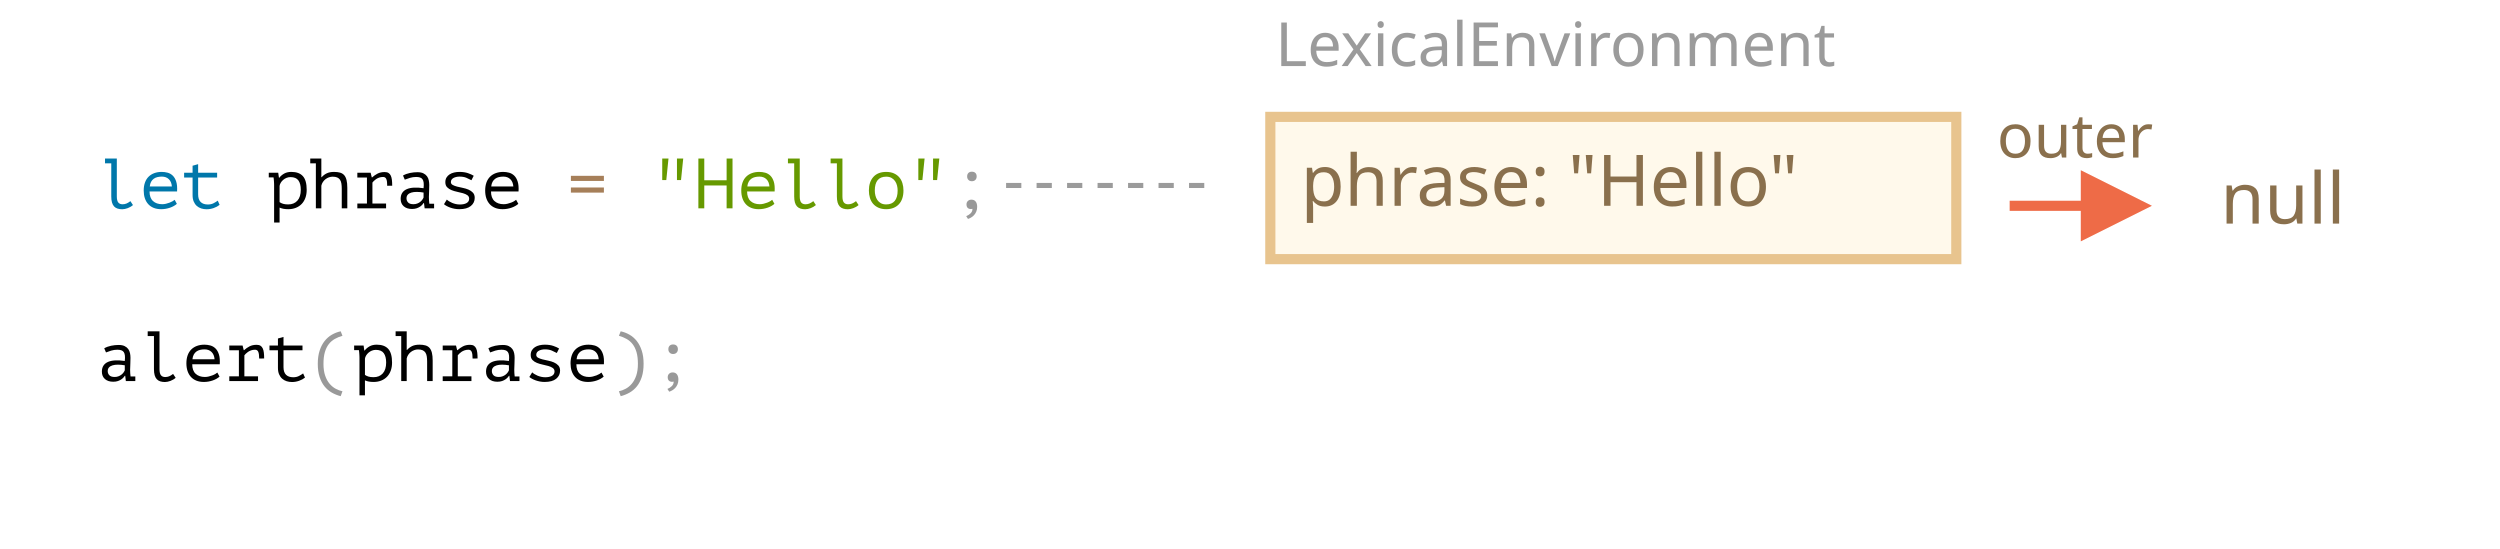
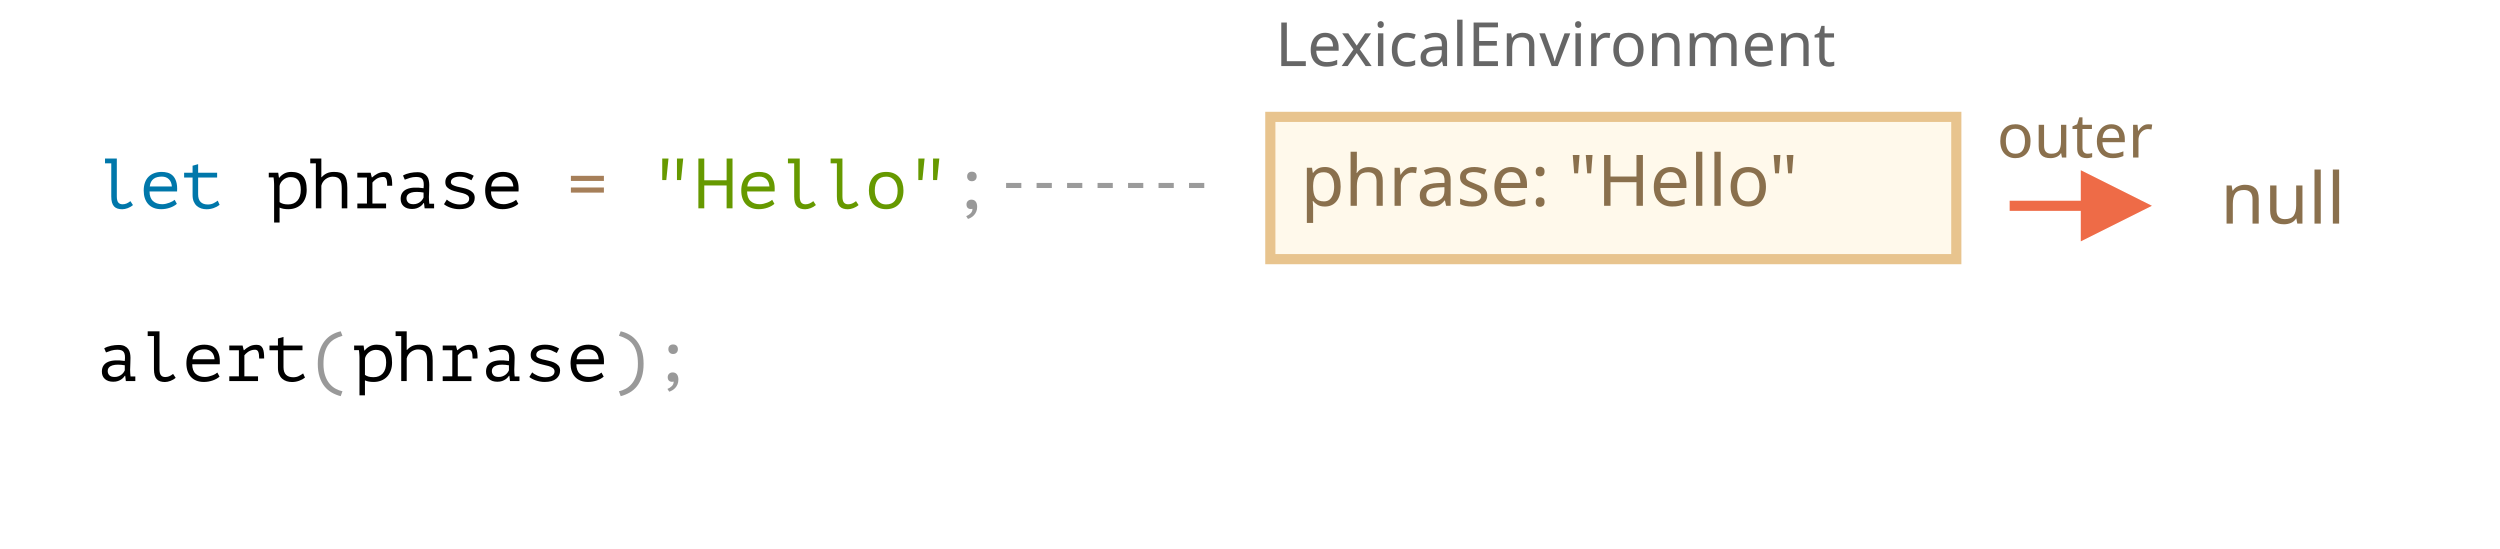
<svg xmlns="http://www.w3.org/2000/svg" width="492px" height="108px" viewBox="0 0 492 108" version="1.1">
  <g id="closure" stroke="none" stroke-width="1" fill="none" fill-rule="evenodd">
    <g id="lexical-environment-global.svg">
      <g id="Group-3" transform="translate(249, 22)">
        <rect id="Rectangle-1" stroke="#E8C48E" stroke-width="2" fill="#FFF9EB" x="1" y="1" width="135" height="28" />
        <text id="phrase:-&quot;Hello&quot;" font-family="PTMono-Regular, PT Mono" font-size="14" font-weight="normal" fill="#8A704D">
          <tspan x="7" y="18.51">phrase: "Hello"</tspan>
        </text>
      </g>
      <g id="Group" transform="translate(393, 20)">
        <path id="Line" d="M16.5,21.5 L2.5,21.5 L2.5,19.5 L16.5,19.5 L16.5,13.5 L30.5,20.5 L16.5,27.5 L16.5,21.5 Z" fill="#EE6B47" fill-rule="nonzero" />
        <text id="outer" font-family="PTMono-Regular, PT Mono" font-size="12" font-weight="normal" fill="#8A704D">
          <tspan x="0" y="11">outer</tspan>
        </text>
      </g>
      <text id="null" font-family="PTMono-Regular, PT Mono" font-size="14" font-weight="normal" fill="#8A704D">
        <tspan x="437" y="44">null</tspan>
      </text>
      <g id="let-phrase-=-&quot;Hello&quot;" transform="translate(20.05, 31.2)" fill-rule="nonzero">
        <path d="M0.616,-1.42108547e-14 L2.94,-1.42108547e-14 L2.94,7.448 C2.94,8.017 3.036,8.419 3.227,8.652 C3.418,8.885 3.701,9.002 4.074,9.002 C4.335,9.002 4.585,8.955 4.823,8.862 C5.061,8.769 5.325,8.61 5.614,8.386 L6.118,9.156 C5.969,9.287 5.805,9.403 5.628,9.506 C5.451,9.609 5.269,9.695 5.082,9.765 C4.895,9.835 4.709,9.889 4.522,9.926 C4.335,9.963 4.163,9.982 4.004,9.982 C3.659,9.982 3.351,9.938 3.08,9.849 C2.809,9.76 2.583,9.618 2.401,9.422 C2.219,9.226 2.081,8.967 1.988,8.645 C1.895,8.323 1.848,7.924 1.848,7.448 L1.848,0.938 L0.616,0.938 L0.616,-1.42108547e-14 Z M14.756,8.918 C14.588,9.067 14.39,9.207 14.161,9.338 C13.932,9.469 13.683,9.581 13.412,9.674 C13.141,9.767 12.859,9.84 12.565,9.891 C12.271,9.942 11.975,9.968 11.676,9.968 C11.116,9.968 10.621,9.882 10.192,9.709 C9.763,9.536 9.403,9.289 9.114,8.967 C8.825,8.645 8.605,8.26 8.456,7.812 C8.307,7.364 8.232,6.86 8.232,6.3 C8.232,5.712 8.314,5.189 8.477,4.732 C8.64,4.275 8.876,3.892 9.184,3.584 C9.492,3.276 9.865,3.04 10.304,2.877 C10.743,2.714 11.233,2.632 11.774,2.632 C12.166,2.632 12.553,2.683 12.936,2.786 C13.319,2.889 13.657,3.082 13.951,3.367 C14.245,3.652 14.471,4.044 14.63,4.543 C14.789,5.042 14.845,5.689 14.798,6.482 L9.38,6.482 C9.38,7.322 9.606,7.95 10.059,8.365 C10.512,8.78 11.116,8.988 11.872,8.988 C12.124,8.988 12.374,8.958 12.621,8.897 C12.868,8.836 13.104,8.764 13.328,8.68 C13.552,8.596 13.75,8.503 13.923,8.4 C14.096,8.297 14.229,8.204 14.322,8.12 L14.756,8.918 Z M11.802,3.556 C11.494,3.556 11.202,3.589 10.927,3.654 C10.652,3.719 10.409,3.829 10.199,3.983 C9.989,4.137 9.816,4.338 9.681,4.585 C9.546,4.832 9.459,5.138 9.422,5.502 L13.776,5.502 C13.729,4.886 13.531,4.408 13.181,4.067 C12.831,3.726 12.371,3.556 11.802,3.556 Z M16.184,2.8 L17.85,2.8 L17.85,1.414 L18.942,1.106 L18.942,2.8 L22.68,2.8 L22.68,3.738 L18.942,3.738 L18.942,7.042 C18.942,7.723 19.108,8.227 19.439,8.554 C19.77,8.881 20.244,9.044 20.86,9.044 C21.28,9.044 21.646,8.965 21.959,8.806 C22.272,8.647 22.554,8.475 22.806,8.288 L23.17,9.114 C22.843,9.375 22.454,9.585 22.001,9.744 C21.548,9.903 21.084,9.982 20.608,9.982 C20.235,9.982 19.882,9.928 19.551,9.821 C19.22,9.714 18.928,9.548 18.676,9.324 C18.424,9.1 18.223,8.813 18.074,8.463 C17.925,8.113 17.85,7.695 17.85,7.21 L17.85,3.738 L16.184,3.738 L16.184,2.8 Z" id="let" fill="#0077AA" />
        <path d="M33.894,5.25 C33.894,5.166 33.892,5.056 33.887,4.921 C33.882,4.786 33.875,4.646 33.866,4.501 C33.857,4.356 33.845,4.214 33.831,4.074 C33.817,3.934 33.801,3.813 33.782,3.71 L32.844,3.71 L32.844,2.8 L34.706,2.8 L34.846,3.78 L34.916,3.78 C35.168,3.453 35.488,3.18 35.875,2.961 C36.262,2.742 36.736,2.632 37.296,2.632 C38.295,2.632 39.046,2.907 39.55,3.458 C40.054,4.009 40.306,4.909 40.306,6.16 C40.306,6.748 40.22,7.278 40.047,7.749 C39.874,8.22 39.629,8.619 39.312,8.946 C38.995,9.273 38.612,9.525 38.164,9.702 C37.716,9.879 37.221,9.968 36.68,9.968 C36.484,9.968 36.309,9.961 36.155,9.947 C36.001,9.933 35.861,9.914 35.735,9.891 C35.609,9.868 35.485,9.837 35.364,9.8 C35.243,9.763 35.112,9.716 34.972,9.66 L34.972,12.6 L33.894,12.6 L33.894,5.25 Z M37.114,3.654 C36.834,3.654 36.57,3.705 36.323,3.808 C36.076,3.911 35.856,4.046 35.665,4.214 C35.474,4.382 35.317,4.569 35.196,4.774 C35.075,4.979 35,5.185 34.972,5.39 L34.972,8.582 C35.177,8.722 35.408,8.832 35.665,8.911 C35.922,8.99 36.26,9.03 36.68,9.03 C37.427,9.03 38.024,8.785 38.472,8.295 C38.92,7.805 39.144,7.089 39.144,6.146 C39.144,5.353 38.988,4.739 38.675,4.305 C38.362,3.871 37.842,3.654 37.114,3.654 Z M41.006,-4.26325641e-14 L43.19,-4.26325641e-14 L43.19,3.668 L43.26,3.668 C43.549,3.341 43.885,3.087 44.268,2.905 C44.651,2.723 45.127,2.632 45.696,2.632 C46.144,2.632 46.534,2.679 46.865,2.772 C47.196,2.865 47.467,3.029 47.677,3.262 C47.887,3.495 48.043,3.815 48.146,4.221 C48.249,4.627 48.3,5.143 48.3,5.768 L48.3,9.8 L47.208,9.8 L47.208,5.978 C47.208,5.577 47.185,5.227 47.138,4.928 C47.091,4.629 47,4.38 46.865,4.179 C46.73,3.978 46.545,3.827 46.312,3.724 C46.079,3.621 45.78,3.57 45.416,3.57 C45.164,3.57 44.917,3.614 44.674,3.703 C44.431,3.792 44.21,3.913 44.009,4.067 C43.808,4.221 43.636,4.408 43.491,4.627 C43.346,4.846 43.246,5.087 43.19,5.348 L43.19,9.8 L42.112,9.8 L42.112,0.938 L41.006,0.938 L41.006,-4.26325641e-14 Z M50.274,9.8 L50.274,8.862 L52.164,8.862 L52.164,3.738 L50.274,3.738 L50.274,2.8 L52.892,2.8 L53.116,3.71 L53.186,3.71 C53.503,3.421 53.858,3.173 54.25,2.968 C54.642,2.763 55.109,2.66 55.65,2.66 C55.967,2.66 56.222,2.721 56.413,2.842 C56.604,2.963 56.754,3.141 56.861,3.374 C56.968,3.607 57.041,3.89 57.078,4.221 C57.115,4.552 57.134,4.928 57.134,5.348 L56.154,5.362 C56.154,4.765 56.096,4.326 55.979,4.046 C55.862,3.766 55.65,3.626 55.342,3.626 C55.053,3.626 54.791,3.668 54.558,3.752 C54.325,3.836 54.122,3.939 53.949,4.06 C53.776,4.181 53.629,4.303 53.508,4.424 C53.387,4.545 53.298,4.648 53.242,4.732 L53.242,8.862 L55.93,8.862 L55.93,9.8 L50.274,9.8 Z M59.262,3.346 C59.663,3.113 60.116,2.945 60.62,2.842 C61.124,2.739 61.619,2.688 62.104,2.688 C62.58,2.688 62.97,2.763 63.273,2.912 C63.576,3.061 63.814,3.255 63.987,3.493 C64.16,3.731 64.276,4.002 64.337,4.305 C64.398,4.608 64.428,4.914 64.428,5.222 C64.428,5.577 64.419,5.955 64.4,6.356 C64.381,6.757 64.367,7.159 64.358,7.56 C64.358,8.027 64.386,8.47 64.442,8.89 L65.38,8.89 L65.38,9.8 L63.518,9.8 L63.392,8.75 L63.322,8.75 C63.266,8.834 63.182,8.941 63.07,9.072 C62.958,9.203 62.811,9.331 62.629,9.457 C62.447,9.583 62.225,9.693 61.964,9.786 C61.703,9.879 61.395,9.926 61.04,9.926 C60.349,9.926 59.803,9.749 59.402,9.394 C59.001,9.039 58.8,8.554 58.8,7.938 C58.8,7.462 58.905,7.065 59.115,6.748 C59.325,6.431 59.626,6.188 60.018,6.02 C60.41,5.852 60.884,5.754 61.439,5.726 C61.994,5.698 62.617,5.735 63.308,5.838 C63.355,5.409 63.362,5.052 63.329,4.767 C63.296,4.482 63.222,4.256 63.105,4.088 C62.988,3.92 62.825,3.801 62.615,3.731 C62.405,3.661 62.146,3.626 61.838,3.626 C61.418,3.626 61.017,3.684 60.634,3.801 C60.251,3.918 59.911,4.037 59.612,4.158 L59.262,3.346 Z M61.32,8.988 C61.581,8.988 61.824,8.946 62.048,8.862 C62.272,8.778 62.468,8.671 62.636,8.54 C62.804,8.409 62.944,8.267 63.056,8.113 C63.168,7.959 63.252,7.812 63.308,7.672 L63.308,6.692 C62.823,6.608 62.375,6.566 61.964,6.566 C61.553,6.566 61.199,6.61 60.9,6.699 C60.601,6.788 60.368,6.925 60.2,7.112 C60.032,7.299 59.948,7.541 59.948,7.84 C59.948,8.148 60.053,8.416 60.263,8.645 C60.473,8.874 60.825,8.988 61.32,8.988 Z M72.282,7.91 C72.282,7.611 72.165,7.38 71.932,7.217 C71.699,7.054 71.409,6.923 71.064,6.825 C70.719,6.727 70.343,6.636 69.937,6.552 C69.531,6.468 69.155,6.356 68.81,6.216 C68.465,6.076 68.175,5.887 67.942,5.649 C67.709,5.411 67.592,5.077 67.592,4.648 C67.592,4.293 67.669,3.99 67.823,3.738 C67.977,3.486 68.18,3.278 68.432,3.115 C68.684,2.952 68.978,2.83 69.314,2.751 C69.65,2.672 70,2.632 70.364,2.632 C71.017,2.632 71.58,2.714 72.051,2.877 C72.522,3.04 72.898,3.211 73.178,3.388 L72.73,4.27 C72.422,4.102 72.088,3.941 71.729,3.787 C71.37,3.633 70.919,3.556 70.378,3.556 C70.173,3.556 69.97,3.577 69.769,3.619 C69.568,3.661 69.386,3.724 69.223,3.808 C69.06,3.892 68.929,4.002 68.831,4.137 C68.733,4.272 68.684,4.438 68.684,4.634 C68.684,4.877 68.801,5.063 69.034,5.194 C69.267,5.325 69.557,5.434 69.902,5.523 C70.247,5.612 70.623,5.696 71.029,5.775 C71.435,5.854 71.811,5.969 72.156,6.118 C72.501,6.267 72.791,6.468 73.024,6.72 C73.257,6.972 73.374,7.313 73.374,7.742 C73.374,8.386 73.12,8.918 72.611,9.338 C72.102,9.758 71.339,9.968 70.322,9.968 C70.014,9.968 69.711,9.94 69.412,9.884 C69.113,9.828 68.833,9.753 68.572,9.66 C68.311,9.567 68.073,9.462 67.858,9.345 C67.643,9.228 67.466,9.109 67.326,8.988 L67.886,8.078 C67.998,8.19 68.147,8.304 68.334,8.421 C68.521,8.538 68.726,8.643 68.95,8.736 C69.174,8.829 69.414,8.904 69.671,8.96 C69.928,9.016 70.187,9.044 70.448,9.044 C70.7,9.044 70.936,9.023 71.155,8.981 C71.374,8.939 71.568,8.874 71.736,8.785 C71.904,8.696 72.037,8.58 72.135,8.435 C72.233,8.29 72.282,8.115 72.282,7.91 Z M81.956,8.918 C81.788,9.067 81.59,9.207 81.361,9.338 C81.132,9.469 80.883,9.581 80.612,9.674 C80.341,9.767 80.059,9.84 79.765,9.891 C79.471,9.942 79.175,9.968 78.876,9.968 C78.316,9.968 77.821,9.882 77.392,9.709 C76.963,9.536 76.603,9.289 76.314,8.967 C76.025,8.645 75.805,8.26 75.656,7.812 C75.507,7.364 75.432,6.86 75.432,6.3 C75.432,5.712 75.514,5.189 75.677,4.732 C75.84,4.275 76.076,3.892 76.384,3.584 C76.692,3.276 77.065,3.04 77.504,2.877 C77.943,2.714 78.433,2.632 78.974,2.632 C79.366,2.632 79.753,2.683 80.136,2.786 C80.519,2.889 80.857,3.082 81.151,3.367 C81.445,3.652 81.671,4.044 81.83,4.543 C81.989,5.042 82.045,5.689 81.998,6.482 L76.58,6.482 C76.58,7.322 76.806,7.95 77.259,8.365 C77.712,8.78 78.316,8.988 79.072,8.988 C79.324,8.988 79.574,8.958 79.821,8.897 C80.068,8.836 80.304,8.764 80.528,8.68 C80.752,8.596 80.95,8.503 81.123,8.4 C81.296,8.297 81.429,8.204 81.522,8.12 L81.956,8.918 Z M79.002,3.556 C78.694,3.556 78.402,3.589 78.127,3.654 C77.852,3.719 77.609,3.829 77.399,3.983 C77.189,4.137 77.016,4.338 76.881,4.585 C76.746,4.832 76.659,5.138 76.622,5.502 L80.976,5.502 C80.929,4.886 80.731,4.408 80.381,4.067 C80.031,3.726 79.571,3.556 79.002,3.556 Z" id="phrase" fill="#000000" />
        <path d="M92.302,3.402 L98.798,3.402 L98.798,4.41 L92.302,4.41 L92.302,3.402 Z M92.302,5.698 L98.798,5.698 L98.798,6.706 L92.302,6.706 L92.302,5.698 Z" id="=" fill="#A67F59" />
        <path d="M113.176,-1.42108547e-14 L114.408,-1.42108547e-14 L113.974,4.242 L113.176,4.242 L113.176,-1.42108547e-14 Z M110.278,-1.42108547e-14 L111.51,-1.42108547e-14 L111.076,4.242 L110.278,4.242 L110.278,-1.42108547e-14 Z M122.948,5.306 L118.552,5.306 L118.552,9.8 L117.39,9.8 L117.39,-1.42108547e-14 L118.552,-1.42108547e-14 L118.552,4.27 L122.948,4.27 L122.948,-1.42108547e-14 L124.11,-1.42108547e-14 L124.11,9.8 L122.948,9.8 L122.948,5.306 Z M132.356,8.918 C132.188,9.067 131.99,9.207 131.761,9.338 C131.532,9.469 131.283,9.581 131.012,9.674 C130.741,9.767 130.459,9.84 130.165,9.891 C129.871,9.942 129.575,9.968 129.276,9.968 C128.716,9.968 128.221,9.882 127.792,9.709 C127.363,9.536 127.003,9.289 126.714,8.967 C126.425,8.645 126.205,8.26 126.056,7.812 C125.907,7.364 125.832,6.86 125.832,6.3 C125.832,5.712 125.914,5.189 126.077,4.732 C126.24,4.275 126.476,3.892 126.784,3.584 C127.092,3.276 127.465,3.04 127.904,2.877 C128.343,2.714 128.833,2.632 129.374,2.632 C129.766,2.632 130.153,2.683 130.536,2.786 C130.919,2.889 131.257,3.082 131.551,3.367 C131.845,3.652 132.071,4.044 132.23,4.543 C132.389,5.042 132.445,5.689 132.398,6.482 L126.98,6.482 C126.98,7.322 127.206,7.95 127.659,8.365 C128.112,8.78 128.716,8.988 129.472,8.988 C129.724,8.988 129.974,8.958 130.221,8.897 C130.468,8.836 130.704,8.764 130.928,8.68 C131.152,8.596 131.35,8.503 131.523,8.4 C131.696,8.297 131.829,8.204 131.922,8.12 L132.356,8.918 Z M129.402,3.556 C129.094,3.556 128.802,3.589 128.527,3.654 C128.252,3.719 128.009,3.829 127.799,3.983 C127.589,4.137 127.416,4.338 127.281,4.585 C127.146,4.832 127.059,5.138 127.022,5.502 L131.376,5.502 C131.329,4.886 131.131,4.408 130.781,4.067 C130.431,3.726 129.971,3.556 129.402,3.556 Z M135.016,-1.42108547e-14 L137.34,-1.42108547e-14 L137.34,7.448 C137.34,8.017 137.436,8.419 137.627,8.652 C137.818,8.885 138.101,9.002 138.474,9.002 C138.735,9.002 138.985,8.955 139.223,8.862 C139.461,8.769 139.725,8.61 140.014,8.386 L140.518,9.156 C140.369,9.287 140.205,9.403 140.028,9.506 C139.851,9.609 139.669,9.695 139.482,9.765 C139.295,9.835 139.109,9.889 138.922,9.926 C138.735,9.963 138.563,9.982 138.404,9.982 C138.059,9.982 137.751,9.938 137.48,9.849 C137.209,9.76 136.983,9.618 136.801,9.422 C136.619,9.226 136.481,8.967 136.388,8.645 C136.295,8.323 136.248,7.924 136.248,7.448 L136.248,0.938 L135.016,0.938 L135.016,-1.42108547e-14 Z M143.416,-1.42108547e-14 L145.74,-1.42108547e-14 L145.74,7.448 C145.74,8.017 145.836,8.419 146.027,8.652 C146.218,8.885 146.501,9.002 146.874,9.002 C147.135,9.002 147.385,8.955 147.623,8.862 C147.861,8.769 148.125,8.61 148.414,8.386 L148.918,9.156 C148.769,9.287 148.605,9.403 148.428,9.506 C148.251,9.609 148.069,9.695 147.882,9.765 C147.695,9.835 147.509,9.889 147.322,9.926 C147.135,9.963 146.963,9.982 146.804,9.982 C146.459,9.982 146.151,9.938 145.88,9.849 C145.609,9.76 145.383,9.618 145.201,9.422 C145.019,9.226 144.881,8.967 144.788,8.645 C144.695,8.323 144.648,7.924 144.648,7.448 L144.648,0.938 L143.416,0.938 L143.416,-1.42108547e-14 Z M150.948,6.3 C150.948,5.171 151.242,4.277 151.83,3.619 C152.418,2.961 153.258,2.632 154.35,2.632 C154.938,2.632 155.444,2.728 155.869,2.919 C156.294,3.11 156.646,3.369 156.926,3.696 C157.206,4.023 157.414,4.41 157.549,4.858 C157.684,5.306 157.752,5.787 157.752,6.3 C157.752,6.86 157.677,7.366 157.528,7.819 C157.379,8.272 157.159,8.657 156.87,8.974 C156.581,9.291 156.224,9.536 155.799,9.709 C155.374,9.882 154.891,9.968 154.35,9.968 C153.771,9.968 153.267,9.872 152.838,9.681 C152.409,9.49 152.054,9.231 151.774,8.904 C151.494,8.577 151.286,8.19 151.151,7.742 C151.016,7.294 150.948,6.813 150.948,6.3 Z M152.11,6.3 C152.11,6.627 152.15,6.953 152.229,7.28 C152.308,7.607 152.437,7.901 152.614,8.162 C152.791,8.423 153.022,8.633 153.307,8.792 C153.592,8.951 153.939,9.03 154.35,9.03 C155.097,9.03 155.659,8.799 156.037,8.337 C156.415,7.875 156.604,7.196 156.604,6.3 C156.604,5.964 156.564,5.635 156.485,5.313 C156.406,4.991 156.275,4.699 156.093,4.438 C155.911,4.177 155.678,3.967 155.393,3.808 C155.108,3.649 154.761,3.57 154.35,3.57 C153.603,3.57 153.043,3.799 152.67,4.256 C152.297,4.713 152.11,5.395 152.11,6.3 Z M163.576,-1.42108547e-14 L164.808,-1.42108547e-14 L164.374,4.242 L163.576,4.242 L163.576,-1.42108547e-14 Z M160.678,-1.42108547e-14 L161.91,-1.42108547e-14 L161.476,4.242 L160.678,4.242 L160.678,-1.42108547e-14 Z" id="&quot;Hello&quot;" fill="#669900" />
        <path d="M170.156,9.03 C170.156,8.75 170.247,8.524 170.429,8.351 C170.611,8.178 170.847,8.092 171.136,8.092 C171.491,8.092 171.766,8.216 171.962,8.463 C172.158,8.71 172.256,9.058 172.256,9.506 C172.256,9.87 172.195,10.19 172.074,10.465 C171.953,10.74 171.801,10.974 171.619,11.165 C171.437,11.356 171.241,11.51 171.031,11.627 C170.821,11.744 170.627,11.83 170.45,11.886 L170.1,11.34 C170.436,11.209 170.725,11.023 170.968,10.78 C171.211,10.537 171.332,10.243 171.332,9.898 C171.201,9.926 171.099,9.94 171.024,9.94 C170.753,9.94 170.541,9.863 170.387,9.709 C170.233,9.555 170.156,9.329 170.156,9.03 Z M170.282,3.528 C170.282,3.229 170.366,2.998 170.534,2.835 C170.702,2.672 170.926,2.59 171.206,2.59 C171.505,2.59 171.738,2.672 171.906,2.835 C172.074,2.998 172.158,3.229 172.158,3.528 C172.158,3.799 172.074,4.023 171.906,4.2 C171.738,4.377 171.505,4.466 171.206,4.466 C170.926,4.466 170.702,4.377 170.534,4.2 C170.366,4.023 170.282,3.799 170.282,3.528 Z" id=";" fill="#999999" />
        <path d="M0.462,37.346 C0.863,37.113 1.316,36.945 1.82,36.842 C2.324,36.739 2.819,36.688 3.304,36.688 C3.78,36.688 4.17,36.763 4.473,36.912 C4.776,37.061 5.014,37.255 5.187,37.493 C5.36,37.731 5.476,38.002 5.537,38.305 C5.598,38.608 5.628,38.914 5.628,39.222 C5.628,39.577 5.619,39.955 5.6,40.356 C5.581,40.757 5.567,41.159 5.558,41.56 C5.558,42.027 5.586,42.47 5.642,42.89 L6.58,42.89 L6.58,43.8 L4.718,43.8 L4.592,42.75 L4.522,42.75 C4.466,42.834 4.382,42.941 4.27,43.072 C4.158,43.203 4.011,43.331 3.829,43.457 C3.647,43.583 3.425,43.693 3.164,43.786 C2.903,43.879 2.595,43.926 2.24,43.926 C1.549,43.926 1.003,43.749 0.602,43.394 C0.201,43.039 1.27897692e-13,42.554 1.27897692e-13,41.938 C1.27897692e-13,41.462 0.105,41.065 0.315,40.748 C0.525,40.431 0.826,40.188 1.218,40.02 C1.61,39.852 2.084,39.754 2.639,39.726 C3.194,39.698 3.817,39.735 4.508,39.838 C4.555,39.409 4.562,39.052 4.529,38.767 C4.496,38.482 4.422,38.256 4.305,38.088 C4.188,37.92 4.025,37.801 3.815,37.731 C3.605,37.661 3.346,37.626 3.038,37.626 C2.618,37.626 2.217,37.684 1.834,37.801 C1.451,37.918 1.111,38.037 0.812,38.158 L0.462,37.346 Z M2.52,42.988 C2.781,42.988 3.024,42.946 3.248,42.862 C3.472,42.778 3.668,42.671 3.836,42.54 C4.004,42.409 4.144,42.267 4.256,42.113 C4.368,41.959 4.452,41.812 4.508,41.672 L4.508,40.692 C4.023,40.608 3.575,40.566 3.164,40.566 C2.753,40.566 2.399,40.61 2.1,40.699 C1.801,40.788 1.568,40.925 1.4,41.112 C1.232,41.299 1.148,41.541 1.148,41.84 C1.148,42.148 1.253,42.416 1.463,42.645 C1.673,42.874 2.025,42.988 2.52,42.988 Z M9.016,34 L11.34,34 L11.34,41.448 C11.34,42.017 11.436,42.419 11.627,42.652 C11.818,42.885 12.101,43.002 12.474,43.002 C12.735,43.002 12.985,42.955 13.223,42.862 C13.461,42.769 13.725,42.61 14.014,42.386 L14.518,43.156 C14.369,43.287 14.205,43.403 14.028,43.506 C13.851,43.609 13.669,43.695 13.482,43.765 C13.295,43.835 13.109,43.889 12.922,43.926 C12.735,43.963 12.563,43.982 12.404,43.982 C12.059,43.982 11.751,43.938 11.48,43.849 C11.209,43.76 10.983,43.618 10.801,43.422 C10.619,43.226 10.481,42.967 10.388,42.645 C10.295,42.323 10.248,41.924 10.248,41.448 L10.248,34.938 L9.016,34.938 L9.016,34 Z M23.156,42.918 C22.988,43.067 22.79,43.207 22.561,43.338 C22.332,43.469 22.083,43.581 21.812,43.674 C21.541,43.767 21.259,43.84 20.965,43.891 C20.671,43.942 20.375,43.968 20.076,43.968 C19.516,43.968 19.021,43.882 18.592,43.709 C18.163,43.536 17.803,43.289 17.514,42.967 C17.225,42.645 17.005,42.26 16.856,41.812 C16.707,41.364 16.632,40.86 16.632,40.3 C16.632,39.712 16.714,39.189 16.877,38.732 C17.04,38.275 17.276,37.892 17.584,37.584 C17.892,37.276 18.265,37.04 18.704,36.877 C19.143,36.714 19.633,36.632 20.174,36.632 C20.566,36.632 20.953,36.683 21.336,36.786 C21.719,36.889 22.057,37.082 22.351,37.367 C22.645,37.652 22.871,38.044 23.03,38.543 C23.189,39.042 23.245,39.689 23.198,40.482 L17.78,40.482 C17.78,41.322 18.006,41.95 18.459,42.365 C18.912,42.78 19.516,42.988 20.272,42.988 C20.524,42.988 20.774,42.958 21.021,42.897 C21.268,42.836 21.504,42.764 21.728,42.68 C21.952,42.596 22.15,42.503 22.323,42.4 C22.496,42.297 22.629,42.204 22.722,42.12 L23.156,42.918 Z M20.202,37.556 C19.894,37.556 19.602,37.589 19.327,37.654 C19.052,37.719 18.809,37.829 18.599,37.983 C18.389,38.137 18.216,38.338 18.081,38.585 C17.946,38.832 17.859,39.138 17.822,39.502 L22.176,39.502 C22.129,38.886 21.931,38.408 21.581,38.067 C21.231,37.726 20.771,37.556 20.202,37.556 Z M25.074,43.8 L25.074,42.862 L26.964,42.862 L26.964,37.738 L25.074,37.738 L25.074,36.8 L27.692,36.8 L27.916,37.71 L27.986,37.71 C28.303,37.421 28.658,37.173 29.05,36.968 C29.442,36.763 29.909,36.66 30.45,36.66 C30.767,36.66 31.022,36.721 31.213,36.842 C31.404,36.963 31.554,37.141 31.661,37.374 C31.768,37.607 31.841,37.89 31.878,38.221 C31.915,38.552 31.934,38.928 31.934,39.348 L30.954,39.362 C30.954,38.765 30.896,38.326 30.779,38.046 C30.662,37.766 30.45,37.626 30.142,37.626 C29.853,37.626 29.591,37.668 29.358,37.752 C29.125,37.836 28.922,37.939 28.749,38.06 C28.576,38.181 28.429,38.303 28.308,38.424 C28.187,38.545 28.098,38.648 28.042,38.732 L28.042,42.862 L30.73,42.862 L30.73,43.8 L25.074,43.8 Z M32.984,36.8 L34.65,36.8 L34.65,35.414 L35.742,35.106 L35.742,36.8 L39.48,36.8 L39.48,37.738 L35.742,37.738 L35.742,41.042 C35.742,41.723 35.908,42.227 36.239,42.554 C36.57,42.881 37.044,43.044 37.66,43.044 C38.08,43.044 38.446,42.965 38.759,42.806 C39.072,42.647 39.354,42.475 39.606,42.288 L39.97,43.114 C39.643,43.375 39.254,43.585 38.801,43.744 C38.348,43.903 37.884,43.982 37.408,43.982 C37.035,43.982 36.682,43.928 36.351,43.821 C36.02,43.714 35.728,43.548 35.476,43.324 C35.224,43.1 35.023,42.813 34.874,42.463 C34.725,42.113 34.65,41.695 34.65,41.21 L34.65,37.738 L32.984,37.738 L32.984,36.8 Z" id="alert" fill="#000000" />
        <path d="M46.998,46.768 C46.373,46.609 45.787,46.374 45.241,46.061 C44.695,45.748 44.219,45.34 43.813,44.836 C43.407,44.332 43.085,43.716 42.847,42.988 C42.609,42.26 42.49,41.397 42.49,40.398 C42.49,39.409 42.611,38.543 42.854,37.801 C43.097,37.059 43.423,36.429 43.834,35.911 C44.245,35.393 44.723,34.978 45.269,34.665 C45.815,34.352 46.391,34.131 46.998,34 L47.348,34.882 C46.797,35.041 46.293,35.248 45.836,35.505 C45.379,35.762 44.984,36.102 44.653,36.527 C44.322,36.952 44.065,37.479 43.883,38.109 C43.701,38.739 43.61,39.502 43.61,40.398 C43.61,41.303 43.72,42.076 43.939,42.715 C44.158,43.354 44.448,43.886 44.807,44.311 C45.166,44.736 45.568,45.067 46.011,45.305 C46.454,45.543 46.9,45.709 47.348,45.802 L46.998,46.768 Z" id="(" fill="#999999" />
        <path d="M50.694,39.25 C50.694,39.166 50.692,39.056 50.687,38.921 C50.682,38.786 50.675,38.646 50.666,38.501 C50.657,38.356 50.645,38.214 50.631,38.074 C50.617,37.934 50.601,37.813 50.582,37.71 L49.644,37.71 L49.644,36.8 L51.506,36.8 L51.646,37.78 L51.716,37.78 C51.968,37.453 52.288,37.18 52.675,36.961 C53.062,36.742 53.536,36.632 54.096,36.632 C55.095,36.632 55.846,36.907 56.35,37.458 C56.854,38.009 57.106,38.909 57.106,40.16 C57.106,40.748 57.02,41.278 56.847,41.749 C56.674,42.22 56.429,42.619 56.112,42.946 C55.795,43.273 55.412,43.525 54.964,43.702 C54.516,43.879 54.021,43.968 53.48,43.968 C53.284,43.968 53.109,43.961 52.955,43.947 C52.801,43.933 52.661,43.914 52.535,43.891 C52.409,43.868 52.285,43.837 52.164,43.8 C52.043,43.763 51.912,43.716 51.772,43.66 L51.772,46.6 L50.694,46.6 L50.694,39.25 Z M53.914,37.654 C53.634,37.654 53.37,37.705 53.123,37.808 C52.876,37.911 52.656,38.046 52.465,38.214 C52.274,38.382 52.117,38.569 51.996,38.774 C51.875,38.979 51.8,39.185 51.772,39.39 L51.772,42.582 C51.977,42.722 52.208,42.832 52.465,42.911 C52.722,42.99 53.06,43.03 53.48,43.03 C54.227,43.03 54.824,42.785 55.272,42.295 C55.72,41.805 55.944,41.089 55.944,40.146 C55.944,39.353 55.788,38.739 55.475,38.305 C55.162,37.871 54.642,37.654 53.914,37.654 Z M57.806,34 L59.99,34 L59.99,37.668 L60.06,37.668 C60.349,37.341 60.685,37.087 61.068,36.905 C61.451,36.723 61.927,36.632 62.496,36.632 C62.944,36.632 63.334,36.679 63.665,36.772 C63.996,36.865 64.267,37.029 64.477,37.262 C64.687,37.495 64.843,37.815 64.946,38.221 C65.049,38.627 65.1,39.143 65.1,39.768 L65.1,43.8 L64.008,43.8 L64.008,39.978 C64.008,39.577 63.985,39.227 63.938,38.928 C63.891,38.629 63.8,38.38 63.665,38.179 C63.53,37.978 63.345,37.827 63.112,37.724 C62.879,37.621 62.58,37.57 62.216,37.57 C61.964,37.57 61.717,37.614 61.474,37.703 C61.231,37.792 61.01,37.913 60.809,38.067 C60.608,38.221 60.436,38.408 60.291,38.627 C60.146,38.846 60.046,39.087 59.99,39.348 L59.99,43.8 L58.912,43.8 L58.912,34.938 L57.806,34.938 L57.806,34 Z M67.074,43.8 L67.074,42.862 L68.964,42.862 L68.964,37.738 L67.074,37.738 L67.074,36.8 L69.692,36.8 L69.916,37.71 L69.986,37.71 C70.303,37.421 70.658,37.173 71.05,36.968 C71.442,36.763 71.909,36.66 72.45,36.66 C72.767,36.66 73.022,36.721 73.213,36.842 C73.404,36.963 73.554,37.141 73.661,37.374 C73.768,37.607 73.841,37.89 73.878,38.221 C73.915,38.552 73.934,38.928 73.934,39.348 L72.954,39.362 C72.954,38.765 72.896,38.326 72.779,38.046 C72.662,37.766 72.45,37.626 72.142,37.626 C71.853,37.626 71.591,37.668 71.358,37.752 C71.125,37.836 70.922,37.939 70.749,38.06 C70.576,38.181 70.429,38.303 70.308,38.424 C70.187,38.545 70.098,38.648 70.042,38.732 L70.042,42.862 L72.73,42.862 L72.73,43.8 L67.074,43.8 Z M76.062,37.346 C76.463,37.113 76.916,36.945 77.42,36.842 C77.924,36.739 78.419,36.688 78.904,36.688 C79.38,36.688 79.77,36.763 80.073,36.912 C80.376,37.061 80.614,37.255 80.787,37.493 C80.96,37.731 81.076,38.002 81.137,38.305 C81.198,38.608 81.228,38.914 81.228,39.222 C81.228,39.577 81.219,39.955 81.2,40.356 C81.181,40.757 81.167,41.159 81.158,41.56 C81.158,42.027 81.186,42.47 81.242,42.89 L82.18,42.89 L82.18,43.8 L80.318,43.8 L80.192,42.75 L80.122,42.75 C80.066,42.834 79.982,42.941 79.87,43.072 C79.758,43.203 79.611,43.331 79.429,43.457 C79.247,43.583 79.025,43.693 78.764,43.786 C78.503,43.879 78.195,43.926 77.84,43.926 C77.149,43.926 76.603,43.749 76.202,43.394 C75.801,43.039 75.6,42.554 75.6,41.938 C75.6,41.462 75.705,41.065 75.915,40.748 C76.125,40.431 76.426,40.188 76.818,40.02 C77.21,39.852 77.684,39.754 78.239,39.726 C78.794,39.698 79.417,39.735 80.108,39.838 C80.155,39.409 80.162,39.052 80.129,38.767 C80.096,38.482 80.022,38.256 79.905,38.088 C79.788,37.92 79.625,37.801 79.415,37.731 C79.205,37.661 78.946,37.626 78.638,37.626 C78.218,37.626 77.817,37.684 77.434,37.801 C77.051,37.918 76.711,38.037 76.412,38.158 L76.062,37.346 Z M78.12,42.988 C78.381,42.988 78.624,42.946 78.848,42.862 C79.072,42.778 79.268,42.671 79.436,42.54 C79.604,42.409 79.744,42.267 79.856,42.113 C79.968,41.959 80.052,41.812 80.108,41.672 L80.108,40.692 C79.623,40.608 79.175,40.566 78.764,40.566 C78.353,40.566 77.999,40.61 77.7,40.699 C77.401,40.788 77.168,40.925 77,41.112 C76.832,41.299 76.748,41.541 76.748,41.84 C76.748,42.148 76.853,42.416 77.063,42.645 C77.273,42.874 77.625,42.988 78.12,42.988 Z M89.082,41.91 C89.082,41.611 88.965,41.38 88.732,41.217 C88.499,41.054 88.209,40.923 87.864,40.825 C87.519,40.727 87.143,40.636 86.737,40.552 C86.331,40.468 85.955,40.356 85.61,40.216 C85.265,40.076 84.975,39.887 84.742,39.649 C84.509,39.411 84.392,39.077 84.392,38.648 C84.392,38.293 84.469,37.99 84.623,37.738 C84.777,37.486 84.98,37.278 85.232,37.115 C85.484,36.952 85.778,36.83 86.114,36.751 C86.45,36.672 86.8,36.632 87.164,36.632 C87.817,36.632 88.38,36.714 88.851,36.877 C89.322,37.04 89.698,37.211 89.978,37.388 L89.53,38.27 C89.222,38.102 88.888,37.941 88.529,37.787 C88.17,37.633 87.719,37.556 87.178,37.556 C86.973,37.556 86.77,37.577 86.569,37.619 C86.368,37.661 86.186,37.724 86.023,37.808 C85.86,37.892 85.729,38.002 85.631,38.137 C85.533,38.272 85.484,38.438 85.484,38.634 C85.484,38.877 85.601,39.063 85.834,39.194 C86.067,39.325 86.357,39.434 86.702,39.523 C87.047,39.612 87.423,39.696 87.829,39.775 C88.235,39.854 88.611,39.969 88.956,40.118 C89.301,40.267 89.591,40.468 89.824,40.72 C90.057,40.972 90.174,41.313 90.174,41.742 C90.174,42.386 89.92,42.918 89.411,43.338 C88.902,43.758 88.139,43.968 87.122,43.968 C86.814,43.968 86.511,43.94 86.212,43.884 C85.913,43.828 85.633,43.753 85.372,43.66 C85.111,43.567 84.873,43.462 84.658,43.345 C84.443,43.228 84.266,43.109 84.126,42.988 L84.686,42.078 C84.798,42.19 84.947,42.304 85.134,42.421 C85.321,42.538 85.526,42.643 85.75,42.736 C85.974,42.829 86.214,42.904 86.471,42.96 C86.728,43.016 86.987,43.044 87.248,43.044 C87.5,43.044 87.736,43.023 87.955,42.981 C88.174,42.939 88.368,42.874 88.536,42.785 C88.704,42.696 88.837,42.58 88.935,42.435 C89.033,42.29 89.082,42.115 89.082,41.91 Z M98.756,42.918 C98.588,43.067 98.39,43.207 98.161,43.338 C97.932,43.469 97.683,43.581 97.412,43.674 C97.141,43.767 96.859,43.84 96.565,43.891 C96.271,43.942 95.975,43.968 95.676,43.968 C95.116,43.968 94.621,43.882 94.192,43.709 C93.763,43.536 93.403,43.289 93.114,42.967 C92.825,42.645 92.605,42.26 92.456,41.812 C92.307,41.364 92.232,40.86 92.232,40.3 C92.232,39.712 92.314,39.189 92.477,38.732 C92.64,38.275 92.876,37.892 93.184,37.584 C93.492,37.276 93.865,37.04 94.304,36.877 C94.743,36.714 95.233,36.632 95.774,36.632 C96.166,36.632 96.553,36.683 96.936,36.786 C97.319,36.889 97.657,37.082 97.951,37.367 C98.245,37.652 98.471,38.044 98.63,38.543 C98.789,39.042 98.845,39.689 98.798,40.482 L93.38,40.482 C93.38,41.322 93.606,41.95 94.059,42.365 C94.512,42.78 95.116,42.988 95.872,42.988 C96.124,42.988 96.374,42.958 96.621,42.897 C96.868,42.836 97.104,42.764 97.328,42.68 C97.552,42.596 97.75,42.503 97.923,42.4 C98.096,42.297 98.229,42.204 98.322,42.12 L98.756,42.918 Z M95.802,37.556 C95.494,37.556 95.202,37.589 94.927,37.654 C94.652,37.719 94.409,37.829 94.199,37.983 C93.989,38.137 93.816,38.338 93.681,38.585 C93.546,38.832 93.459,39.138 93.422,39.502 L97.776,39.502 C97.729,38.886 97.531,38.408 97.181,38.067 C96.831,37.726 96.371,37.556 95.802,37.556 Z" id="phrase" fill="#000000" />
        <path d="M101.752,45.802 C102.2,45.709 102.646,45.543 103.089,45.305 C103.532,45.067 103.934,44.736 104.293,44.311 C104.652,43.886 104.942,43.354 105.161,42.715 C105.38,42.076 105.49,41.303 105.49,40.398 C105.49,39.502 105.399,38.739 105.217,38.109 C105.035,37.479 104.778,36.952 104.447,36.527 C104.116,36.102 103.721,35.762 103.264,35.505 C102.807,35.248 102.303,35.041 101.752,34.882 L102.102,34 C102.709,34.131 103.285,34.352 103.831,34.665 C104.377,34.978 104.855,35.393 105.266,35.911 C105.677,36.429 106.003,37.059 106.246,37.801 C106.489,38.543 106.61,39.409 106.61,40.398 C106.61,41.397 106.491,42.26 106.253,42.988 C106.015,43.716 105.693,44.332 105.287,44.836 C104.881,45.34 104.405,45.748 103.859,46.061 C103.313,46.374 102.727,46.609 102.102,46.768 L101.752,45.802 Z M111.356,43.03 C111.356,42.75 111.447,42.524 111.629,42.351 C111.811,42.178 112.047,42.092 112.336,42.092 C112.691,42.092 112.966,42.216 113.162,42.463 C113.358,42.71 113.456,43.058 113.456,43.506 C113.456,43.87 113.395,44.19 113.274,44.465 C113.153,44.74 113.001,44.974 112.819,45.165 C112.637,45.356 112.441,45.51 112.231,45.627 C112.021,45.744 111.827,45.83 111.65,45.886 L111.3,45.34 C111.636,45.209 111.925,45.023 112.168,44.78 C112.411,44.537 112.532,44.243 112.532,43.898 C112.401,43.926 112.299,43.94 112.224,43.94 C111.953,43.94 111.741,43.863 111.587,43.709 C111.433,43.555 111.356,43.329 111.356,43.03 Z M111.482,37.528 C111.482,37.229 111.566,36.998 111.734,36.835 C111.902,36.672 112.126,36.59 112.406,36.59 C112.705,36.59 112.938,36.672 113.106,36.835 C113.274,36.998 113.358,37.229 113.358,37.528 C113.358,37.799 113.274,38.023 113.106,38.2 C112.938,38.377 112.705,38.466 112.406,38.466 C112.126,38.466 111.902,38.377 111.734,38.2 C111.566,38.023 111.482,37.799 111.482,37.528 Z" id=");" fill="#999999" />
      </g>
-       <text id="LexicalEnvironment" font-family="PTMono-Regular, PT Mono" font-size="12" font-weight="normal" fill="#9B9B9B">
+       <text id="LexicalEnvironment" font-family="PTMono-Regular, PT Mono" font-size="12" font-weight="normal" fill="#666666">
        <tspan x="251" y="13">LexicalEnvironment</tspan>
      </text>
      <path d="M198.5,36.5 L238.5,36.5" id="Line" stroke="#9B9B9B" stroke-linecap="square" stroke-dasharray="2,4,2,4" />
    </g>
  </g>
</svg>
